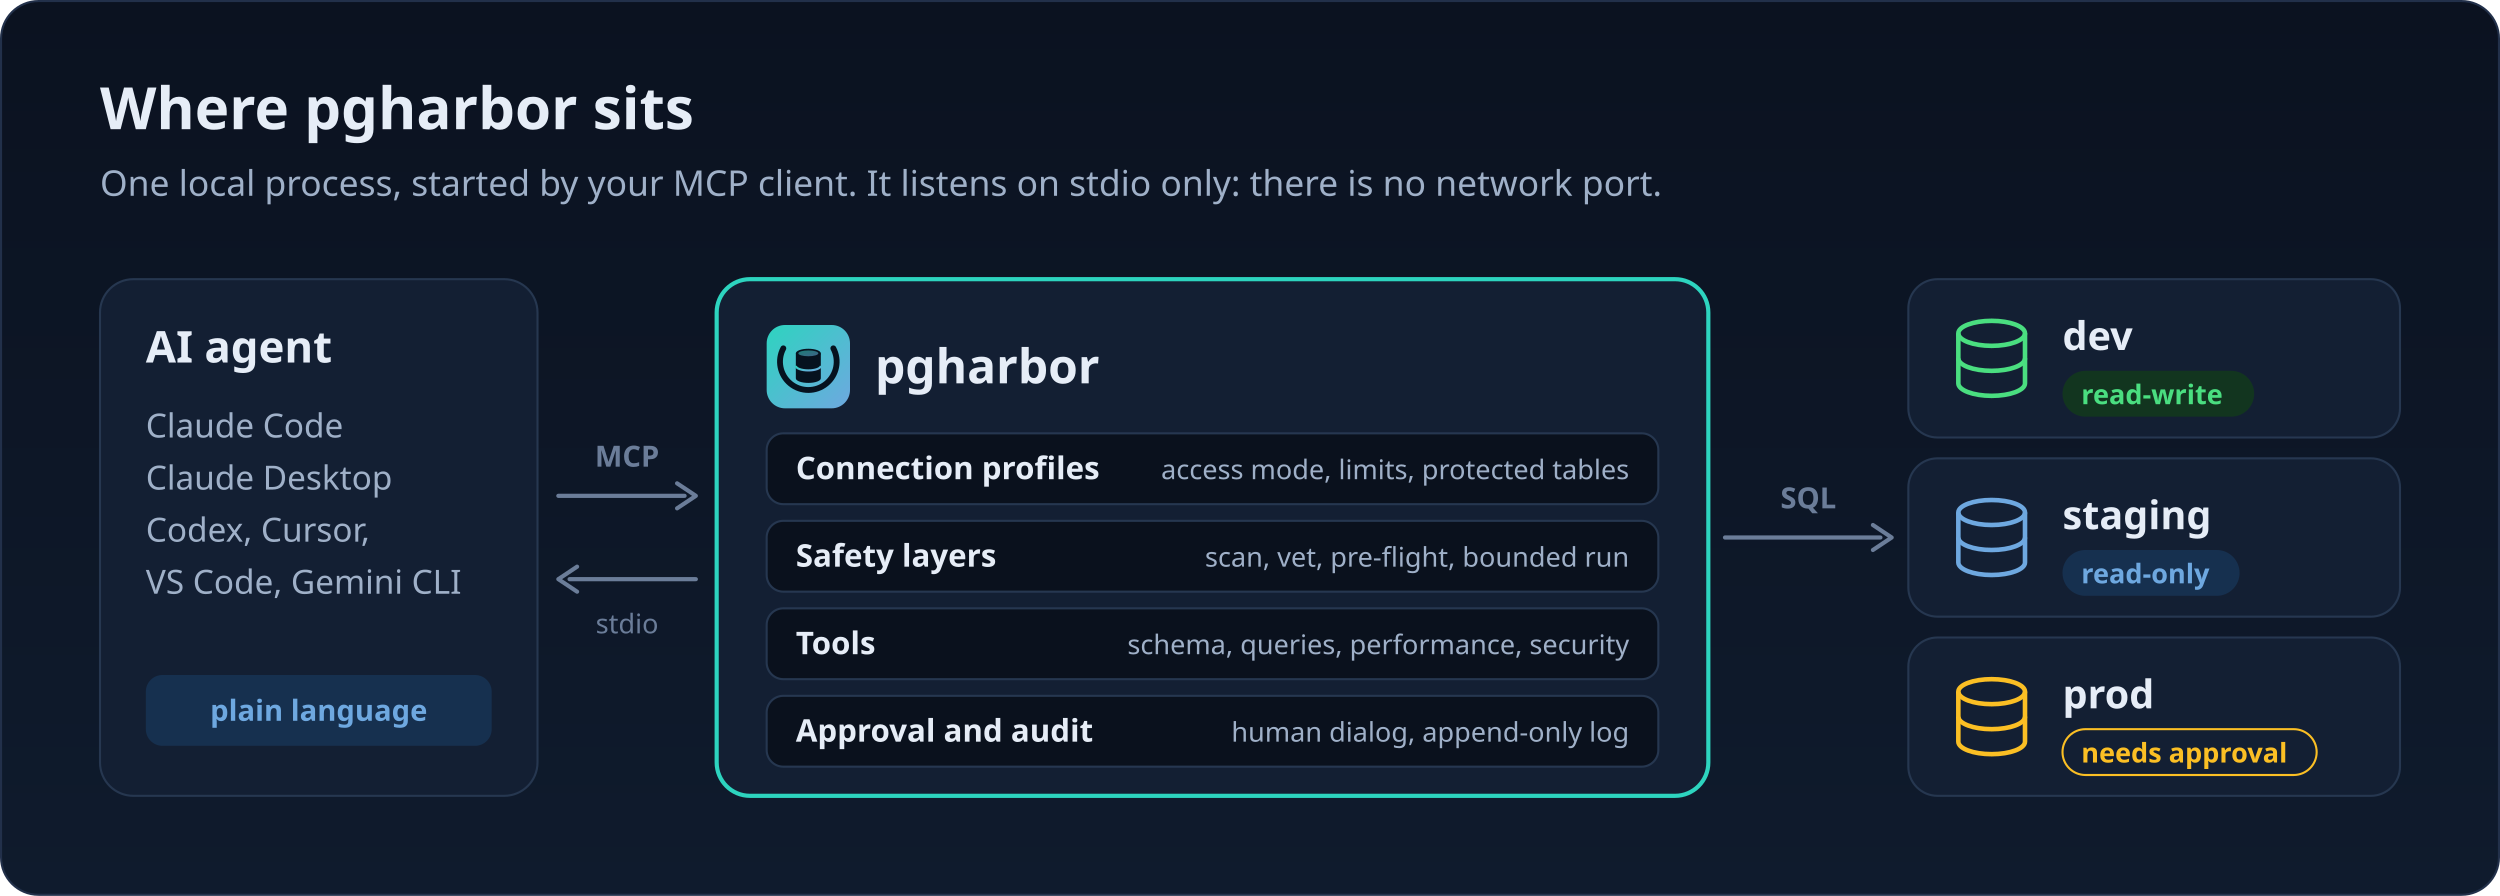
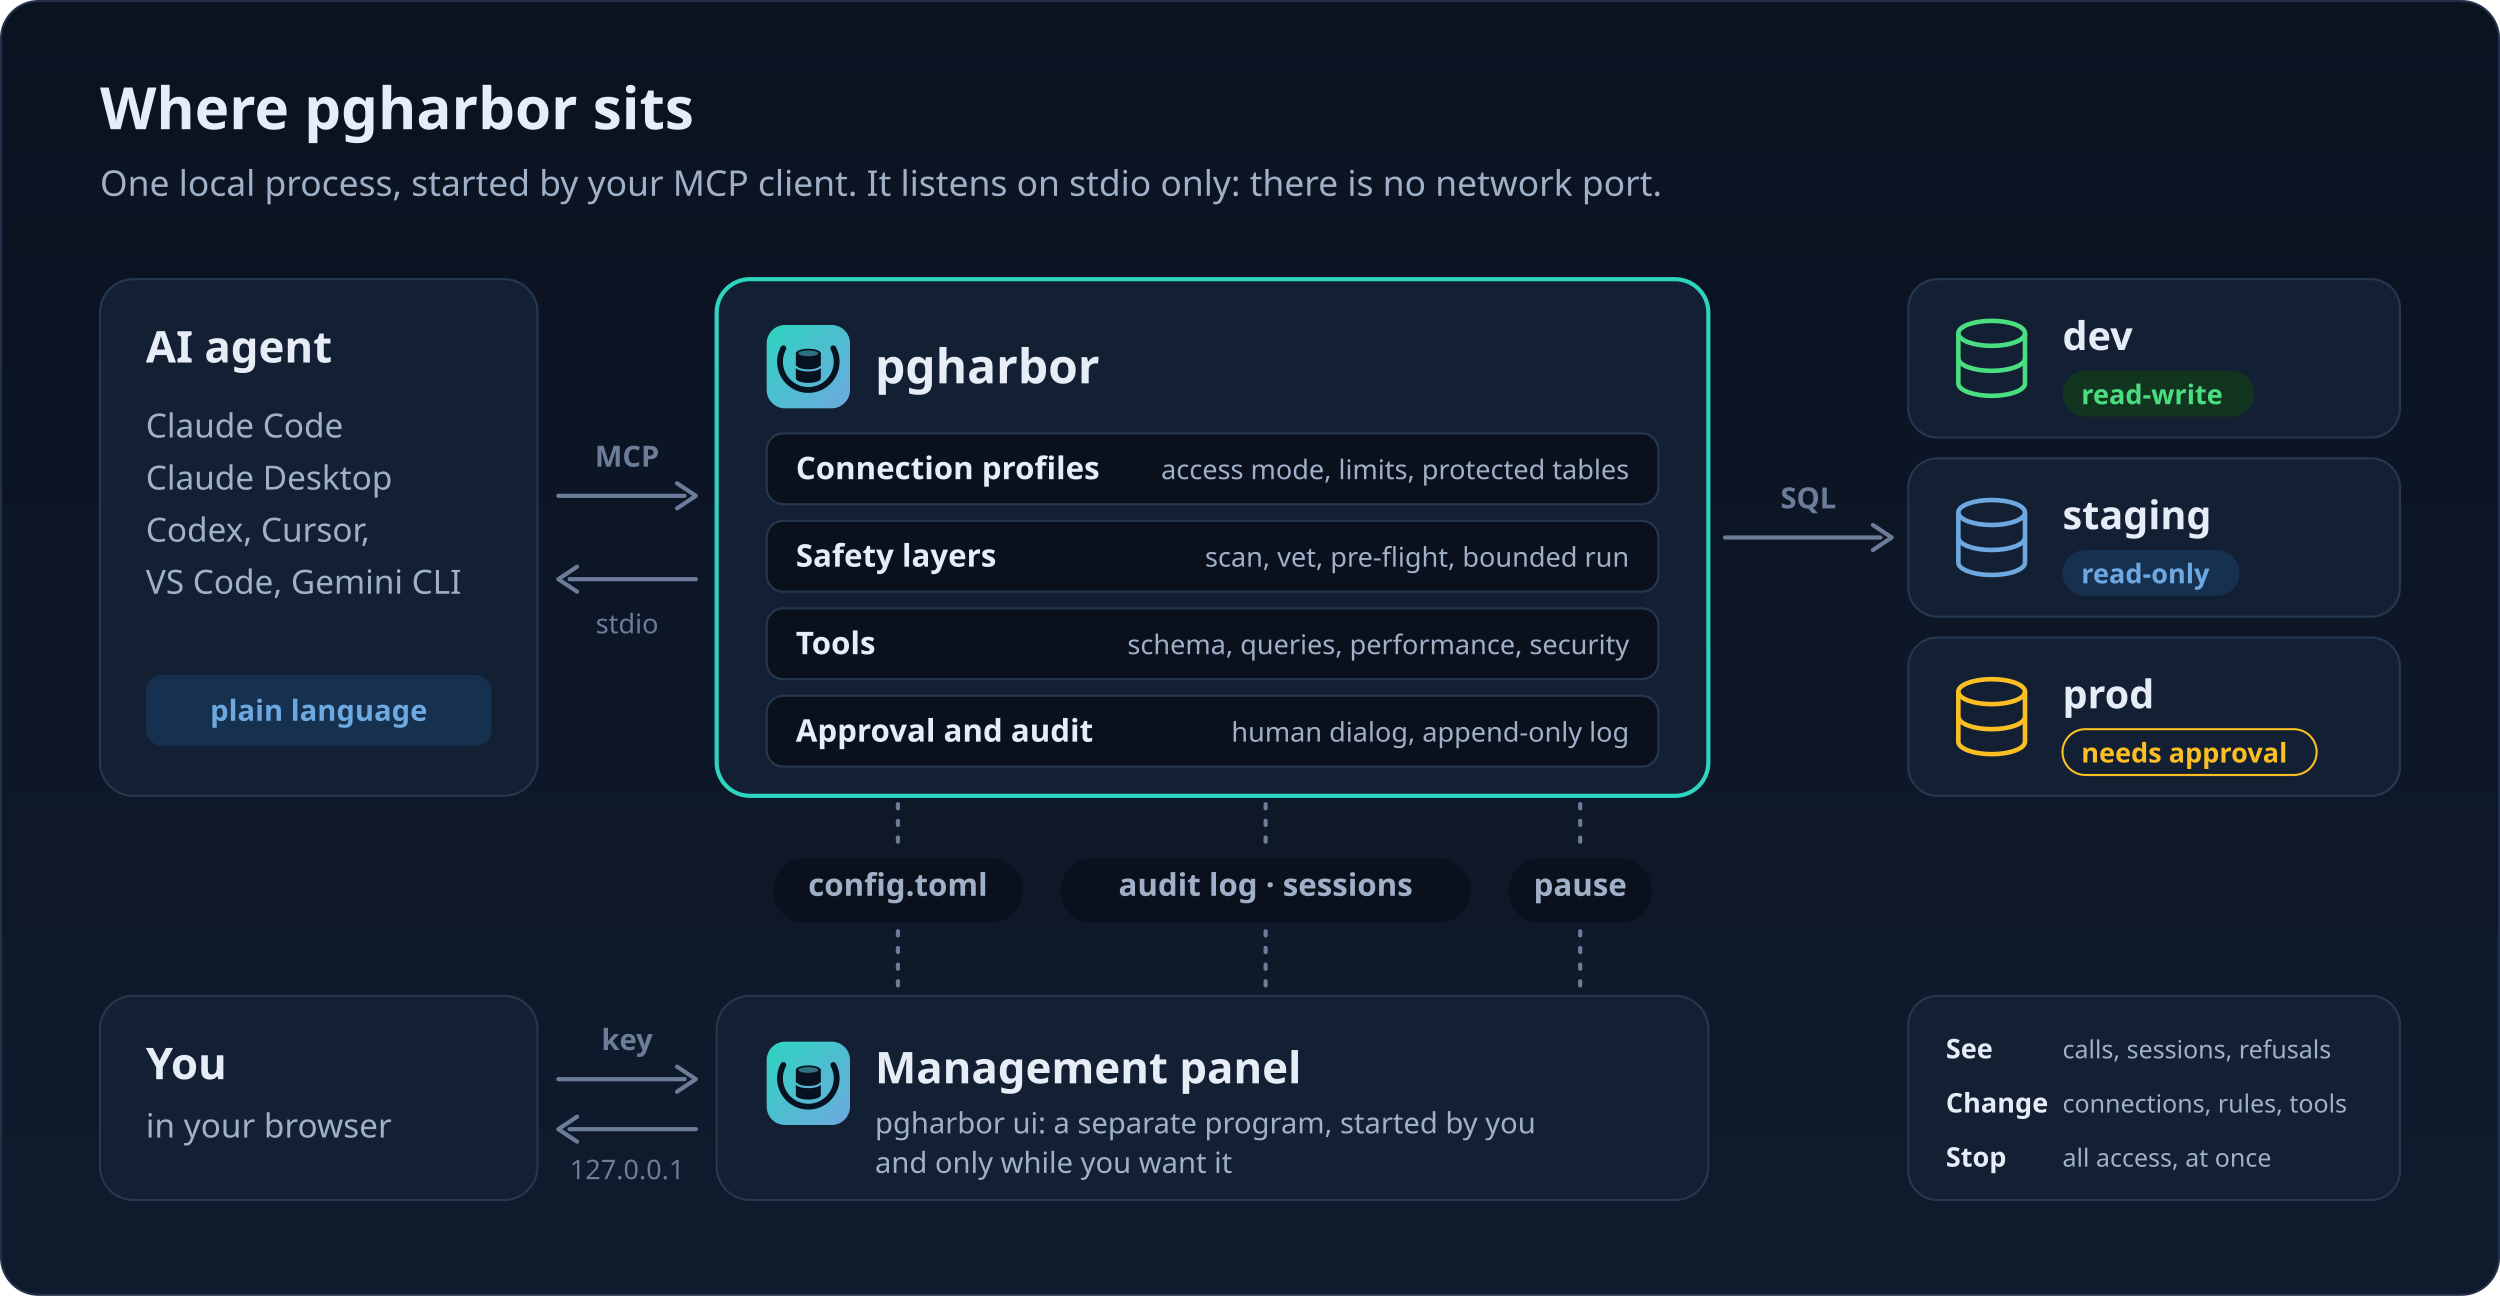
- <svg xmlns="http://www.w3.org/2000/svg" width="1200" height="430" viewBox="0 0 1200 430" role="img" aria-label="How pgharbor sits between the agent and the databases">
+ <svg xmlns="http://www.w3.org/2000/svg" width="1200" height="622" viewBox="0 0 1200 622" role="img" aria-label="How pgharbor sits between the agent and the databases">
  <defs>
    <linearGradient id="bg" x1="0" y1="0" x2="0" y2="1">
      <stop offset="0" stop-color="#0b1220" />
      <stop offset="1" stop-color="#0f1b2d" />
    </linearGradient>
    <linearGradient id="mark" x1="0" y1="0" x2="1" y2="1">
      <stop offset="0" stop-color="#2dd4bf" />
      <stop offset="1" stop-color="#6ea8e0" />
    </linearGradient>
  </defs>
-   <rect x="0.5" y="0.5" width="1199" height="429" rx="18" fill="url(#bg)" stroke="#22304a" />
+   <rect x="0.5" y="0.5" width="1199" height="621" rx="18" fill="url(#bg)" stroke="#22304a" />
  <text x="48" y="62" font-family="-apple-system, BlinkMacSystemFont, 'Segoe UI', 'Noto Sans', Helvetica, Arial, sans-serif" font-size="28" font-weight="700" fill="#e6edf7" text-anchor="start" xml:space="preserve">Where pgharbor sits</text>
  <text x="48" y="94" font-family="-apple-system, BlinkMacSystemFont, 'Segoe UI', 'Noto Sans', Helvetica, Arial, sans-serif" font-size="17" font-weight="400" fill="#9fb0c8" text-anchor="start" xml:space="preserve">One local process, started by your MCP client. It listens on stdio only: there is no network port.</text>
  <rect x="48" y="134" width="210" height="248" rx="16" fill="#131f33" stroke="#263750" stroke-width="1" />
  <text x="70" y="174" font-family="-apple-system, BlinkMacSystemFont, 'Segoe UI', 'Noto Sans', Helvetica, Arial, sans-serif" font-size="21" font-weight="700" fill="#e6edf7" text-anchor="start" xml:space="preserve">AI agent</text>
  <text x="70" y="210" font-family="-apple-system, BlinkMacSystemFont, 'Segoe UI', 'Noto Sans', Helvetica, Arial, sans-serif" font-size="16" font-weight="400" fill="#9fb0c8" text-anchor="start" xml:space="preserve">Claude Code</text>
  <text x="70" y="235" font-family="-apple-system, BlinkMacSystemFont, 'Segoe UI', 'Noto Sans', Helvetica, Arial, sans-serif" font-size="16" font-weight="400" fill="#9fb0c8" text-anchor="start" xml:space="preserve">Claude Desktop</text>
  <text x="70" y="260" font-family="-apple-system, BlinkMacSystemFont, 'Segoe UI', 'Noto Sans', Helvetica, Arial, sans-serif" font-size="16" font-weight="400" fill="#9fb0c8" text-anchor="start" xml:space="preserve">Codex, Cursor,</text>
  <text x="70" y="285" font-family="-apple-system, BlinkMacSystemFont, 'Segoe UI', 'Noto Sans', Helvetica, Arial, sans-serif" font-size="16" font-weight="400" fill="#9fb0c8" text-anchor="start" xml:space="preserve">VS Code, Gemini CLI</text>
  <rect x="70" y="324" width="166" height="34" rx="8" fill="#16304f" stroke="none" stroke-width="1" />
  <text x="153" y="346" font-family="-apple-system, BlinkMacSystemFont, 'Segoe UI', 'Noto Sans', Helvetica, Arial, sans-serif" font-size="14" font-weight="600" fill="#6ea8e0" text-anchor="middle" xml:space="preserve">plain language</text>
  <line x1="268" y1="238" x2="328.6" y2="238" stroke="#6b7d99" stroke-width="2" stroke-linecap="round" />
  <path d="M325 232 L334 238 L325 244" fill="none" stroke="#6b7d99" stroke-width="2" stroke-linecap="round" stroke-linejoin="round" />
  <line x1="334" y1="278" x2="273.4" y2="278" stroke="#6b7d99" stroke-width="2" stroke-linecap="round" />
  <path d="M277 272 L268 278 L277 284" fill="none" stroke="#6b7d99" stroke-width="2" stroke-linecap="round" stroke-linejoin="round" />
  <text x="301" y="224" font-family="-apple-system, BlinkMacSystemFont, 'Segoe UI', 'Noto Sans', Helvetica, Arial, sans-serif" font-size="14" font-weight="700" fill="#6b7d99" text-anchor="middle" xml:space="preserve">MCP</text>
  <text x="301" y="304" font-family="-apple-system, BlinkMacSystemFont, 'Segoe UI', 'Noto Sans', Helvetica, Arial, sans-serif" font-size="13" font-weight="400" fill="#6b7d99" text-anchor="middle" xml:space="preserve">stdio</text>
  <rect x="344" y="134" width="476" height="248" rx="16" fill="#131f33" stroke="#2dd4bf" stroke-width="2" />
  <rect x="368" y="156" width="40" height="40" rx="8.8" fill="url(#mark)" stroke="none" stroke-width="1" />
  <path d="M376.0 167.2 A 13.6 13.6 0 1 0 400.0 167.2" fill="none" stroke="#06121f" stroke-width="2.8" stroke-linecap="round" />
  <path d="M382.0 169.6 V181.6 A 6.0 2.2 0 0 0 394.0 181.6 V169.6" fill="#06121f" />
  <ellipse cx="388.0" cy="169.6" rx="6.0" ry="2.2" fill="#06121f" />
  <path d="M382.0 175.6 A 6.0 2.2 0 0 0 394.0 175.6" fill="none" stroke="url(#mark)" stroke-width="1.04" />
  <ellipse cx="388.0" cy="169.6" rx="4.8" ry="1.4" fill="url(#mark)" opacity="0.55" />
  <text x="420" y="184" font-family="-apple-system, BlinkMacSystemFont, 'Segoe UI', 'Noto Sans', Helvetica, Arial, sans-serif" font-size="23" font-weight="800" fill="#e6edf7" text-anchor="start" xml:space="preserve">pgharbor</text>
  <rect x="368" y="208" width="428" height="34" rx="8" fill="#0a111d" stroke="#263750" stroke-width="1" />
  <text x="382" y="230" font-family="-apple-system, BlinkMacSystemFont, 'Segoe UI', 'Noto Sans', Helvetica, Arial, sans-serif" font-size="15" font-weight="700" fill="#e6edf7" text-anchor="start" xml:space="preserve">Connection profiles</text>
  <text x="782" y="230" font-family="-apple-system, BlinkMacSystemFont, 'Segoe UI', 'Noto Sans', Helvetica, Arial, sans-serif" font-size="13" font-weight="400" fill="#9fb0c8" text-anchor="end" xml:space="preserve">access mode, limits, protected tables</text>
  <rect x="368" y="250" width="428" height="34" rx="8" fill="#0a111d" stroke="#263750" stroke-width="1" />
  <text x="382" y="272" font-family="-apple-system, BlinkMacSystemFont, 'Segoe UI', 'Noto Sans', Helvetica, Arial, sans-serif" font-size="15" font-weight="700" fill="#e6edf7" text-anchor="start" xml:space="preserve">Safety layers</text>
  <text x="782" y="272" font-family="-apple-system, BlinkMacSystemFont, 'Segoe UI', 'Noto Sans', Helvetica, Arial, sans-serif" font-size="13" font-weight="400" fill="#9fb0c8" text-anchor="end" xml:space="preserve">scan, vet, pre-flight, bounded run</text>
  <rect x="368" y="292" width="428" height="34" rx="8" fill="#0a111d" stroke="#263750" stroke-width="1" />
  <text x="382" y="314" font-family="-apple-system, BlinkMacSystemFont, 'Segoe UI', 'Noto Sans', Helvetica, Arial, sans-serif" font-size="15" font-weight="700" fill="#e6edf7" text-anchor="start" xml:space="preserve">Tools</text>
  <text x="782" y="314" font-family="-apple-system, BlinkMacSystemFont, 'Segoe UI', 'Noto Sans', Helvetica, Arial, sans-serif" font-size="13" font-weight="400" fill="#9fb0c8" text-anchor="end" xml:space="preserve">schema, queries, performance, security</text>
  <rect x="368" y="334" width="428" height="34" rx="8" fill="#0a111d" stroke="#263750" stroke-width="1" />
  <text x="382" y="356" font-family="-apple-system, BlinkMacSystemFont, 'Segoe UI', 'Noto Sans', Helvetica, Arial, sans-serif" font-size="15" font-weight="700" fill="#e6edf7" text-anchor="start" xml:space="preserve">Approval and audit</text>
  <text x="782" y="356" font-family="-apple-system, BlinkMacSystemFont, 'Segoe UI', 'Noto Sans', Helvetica, Arial, sans-serif" font-size="13" font-weight="400" fill="#9fb0c8" text-anchor="end" xml:space="preserve">human dialog, append-only log</text>
  <line x1="828" y1="258" x2="902.6" y2="258" stroke="#6b7d99" stroke-width="2" stroke-linecap="round" />
  <path d="M899 252 L908 258 L899 264" fill="none" stroke="#6b7d99" stroke-width="2" stroke-linecap="round" stroke-linejoin="round" />
  <text x="868" y="244" font-family="-apple-system, BlinkMacSystemFont, 'Segoe UI', 'Noto Sans', Helvetica, Arial, sans-serif" font-size="14" font-weight="700" fill="#6b7d99" text-anchor="middle" xml:space="preserve">SQL</text>
  <rect x="916" y="134" width="236" height="76" rx="14" fill="#131f33" stroke="#263750" stroke-width="1" />
  <path d="M940 160 V184 A 16 6 0 0 0 972 184 V160" fill="none" stroke="#4ade80" stroke-width="2.2" />
  <ellipse cx="956" cy="160" rx="16" ry="6" fill="none" stroke="#4ade80" stroke-width="2.2" />
  <path d="M940 172 A 16 6 0 0 0 972 172" fill="none" stroke="#4ade80" stroke-width="2.2" />
  <text x="990" y="168" font-family="-apple-system, BlinkMacSystemFont, 'Segoe UI', 'Noto Sans', Helvetica, Arial, sans-serif" font-size="19" font-weight="700" fill="#e6edf7" text-anchor="start" xml:space="preserve">dev</text>
  <rect x="990" y="178" width="92" height="22" rx="11" fill="#12351f" stroke="none" stroke-width="1" />
  <text x="999" y="194" font-family="-apple-system, BlinkMacSystemFont, 'Segoe UI', 'Noto Sans', Helvetica, Arial, sans-serif" font-size="13" font-weight="600" fill="#4ade80" text-anchor="start" xml:space="preserve">read-write</text>
  <rect x="916" y="220" width="236" height="76" rx="14" fill="#131f33" stroke="#263750" stroke-width="1" />
  <path d="M940 246 V270 A 16 6 0 0 0 972 270 V246" fill="none" stroke="#6ea8e0" stroke-width="2.2" />
  <ellipse cx="956" cy="246" rx="16" ry="6" fill="none" stroke="#6ea8e0" stroke-width="2.2" />
  <path d="M940 258 A 16 6 0 0 0 972 258" fill="none" stroke="#6ea8e0" stroke-width="2.2" />
  <text x="990" y="254" font-family="-apple-system, BlinkMacSystemFont, 'Segoe UI', 'Noto Sans', Helvetica, Arial, sans-serif" font-size="19" font-weight="700" fill="#e6edf7" text-anchor="start" xml:space="preserve">staging</text>
  <rect x="990" y="264" width="85" height="22" rx="11" fill="#16304f" stroke="none" stroke-width="1" />
  <text x="999" y="280" font-family="-apple-system, BlinkMacSystemFont, 'Segoe UI', 'Noto Sans', Helvetica, Arial, sans-serif" font-size="13" font-weight="600" fill="#6ea8e0" text-anchor="start" xml:space="preserve">read-only</text>
  <rect x="916" y="306" width="236" height="76" rx="14" fill="#131f33" stroke="#263750" stroke-width="1" />
  <path d="M940 332 V356 A 16 6 0 0 0 972 356 V332" fill="none" stroke="#fbbf24" stroke-width="2.2" />
  <ellipse cx="956" cy="332" rx="16" ry="6" fill="none" stroke="#fbbf24" stroke-width="2.2" />
  <path d="M940 344 A 16 6 0 0 0 972 344" fill="none" stroke="#fbbf24" stroke-width="2.2" />
  <text x="990" y="340" font-family="-apple-system, BlinkMacSystemFont, 'Segoe UI', 'Noto Sans', Helvetica, Arial, sans-serif" font-size="19" font-weight="700" fill="#e6edf7" text-anchor="start" xml:space="preserve">prod</text>
  <rect x="990" y="350" width="122" height="22" rx="11" fill="#131f33" stroke="#fbbf24" stroke-width="1" />
  <text x="999" y="366" font-family="-apple-system, BlinkMacSystemFont, 'Segoe UI', 'Noto Sans', Helvetica, Arial, sans-serif" font-size="13" font-weight="600" fill="#fbbf24" text-anchor="start" xml:space="preserve">needs approval</text>
+   <line x1="431.0" y1="386" x2="431.0" y2="408" stroke="#6b7d99" stroke-width="2" stroke-linecap="round" stroke-dasharray="2 6" />
+   <rect x="371.0" y="412" width="120" height="31" rx="15.5" fill="#0a111d" stroke="none" stroke-width="1" />
+   <text x="431.0" y="430" font-family="-apple-system, BlinkMacSystemFont, 'Segoe UI', 'Noto Sans', Helvetica, Arial, sans-serif" font-size="15" font-weight="600" fill="#9fb0c8" text-anchor="middle" xml:space="preserve">config.toml</text>
+   <line x1="431.0" y1="447" x2="431.0" y2="474" stroke="#6b7d99" stroke-width="2" stroke-linecap="round" stroke-dasharray="2 6" />
+   <line x1="607.5" y1="386" x2="607.5" y2="408" stroke="#6b7d99" stroke-width="2" stroke-linecap="round" stroke-dasharray="2 6" />
+   <rect x="509.0" y="412" width="197" height="31" rx="15.5" fill="#0a111d" stroke="none" stroke-width="1" />
+   <text x="607.5" y="430" font-family="-apple-system, BlinkMacSystemFont, 'Segoe UI', 'Noto Sans', Helvetica, Arial, sans-serif" font-size="15" font-weight="600" fill="#9fb0c8" text-anchor="middle" xml:space="preserve">audit log · sessions</text>
+   <line x1="607.5" y1="447" x2="607.5" y2="474" stroke="#6b7d99" stroke-width="2" stroke-linecap="round" stroke-dasharray="2 6" />
+   <line x1="758.5" y1="386" x2="758.5" y2="408" stroke="#6b7d99" stroke-width="2" stroke-linecap="round" stroke-dasharray="2 6" />
+   <rect x="724.0" y="412" width="69" height="31" rx="15.5" fill="#0a111d" stroke="none" stroke-width="1" />
+   <text x="758.5" y="430" font-family="-apple-system, BlinkMacSystemFont, 'Segoe UI', 'Noto Sans', Helvetica, Arial, sans-serif" font-size="15" font-weight="600" fill="#9fb0c8" text-anchor="middle" xml:space="preserve">pause</text>
+   <line x1="758.5" y1="447" x2="758.5" y2="474" stroke="#6b7d99" stroke-width="2" stroke-linecap="round" stroke-dasharray="2 6" />
+   <rect x="48" y="478" width="210" height="98" rx="16" fill="#131f33" stroke="#263750" stroke-width="1" />
+   <text x="70" y="518" font-family="-apple-system, BlinkMacSystemFont, 'Segoe UI', 'Noto Sans', Helvetica, Arial, sans-serif" font-size="21" font-weight="700" fill="#e6edf7" text-anchor="start" xml:space="preserve">You</text>
+   <text x="70" y="546" font-family="-apple-system, BlinkMacSystemFont, 'Segoe UI', 'Noto Sans', Helvetica, Arial, sans-serif" font-size="16" font-weight="400" fill="#9fb0c8" text-anchor="start" xml:space="preserve">in your browser</text>
+   <line x1="268" y1="518" x2="328.6" y2="518" stroke="#6b7d99" stroke-width="2" stroke-linecap="round" />
+   <path d="M325 512 L334 518 L325 524" fill="none" stroke="#6b7d99" stroke-width="2" stroke-linecap="round" stroke-linejoin="round" />
+   <line x1="334" y1="542" x2="273.4" y2="542" stroke="#6b7d99" stroke-width="2" stroke-linecap="round" />
+   <path d="M277 536 L268 542 L277 548" fill="none" stroke="#6b7d99" stroke-width="2" stroke-linecap="round" stroke-linejoin="round" />
+   <text x="301" y="504" font-family="-apple-system, BlinkMacSystemFont, 'Segoe UI', 'Noto Sans', Helvetica, Arial, sans-serif" font-size="14" font-weight="700" fill="#6b7d99" text-anchor="middle" xml:space="preserve">key</text>
+   <text x="301" y="566" font-family="-apple-system, BlinkMacSystemFont, 'Segoe UI', 'Noto Sans', Helvetica, Arial, sans-serif" font-size="13" font-weight="400" fill="#6b7d99" text-anchor="middle" xml:space="preserve">127.0.0.1</text>
+   <rect x="344" y="478" width="476" height="98" rx="16" fill="#131f33" stroke="#263750" stroke-width="1" />
+   <rect x="368" y="500" width="40" height="40" rx="8.8" fill="url(#mark)" stroke="none" stroke-width="1" />
+   <path d="M376.0 511.2 A 13.6 13.6 0 1 0 400.0 511.2" fill="none" stroke="#06121f" stroke-width="2.8" stroke-linecap="round" />
+   <path d="M382.0 513.6 V525.6 A 6.0 2.2 0 0 0 394.0 525.6 V513.6" fill="#06121f" />
+   <ellipse cx="388.0" cy="513.6" rx="6.0" ry="2.2" fill="#06121f" />
+   <path d="M382.0 519.6 A 6.0 2.2 0 0 0 394.0 519.6" fill="none" stroke="url(#mark)" stroke-width="1.04" />
+   <ellipse cx="388.0" cy="513.6" rx="4.8" ry="1.4" fill="url(#mark)" opacity="0.55" />
+   <text x="420" y="520" font-family="-apple-system, BlinkMacSystemFont, 'Segoe UI', 'Noto Sans', Helvetica, Arial, sans-serif" font-size="21" font-weight="800" fill="#e6edf7" text-anchor="start" xml:space="preserve">Management panel</text>
+   <text x="420" y="544" font-family="-apple-system, BlinkMacSystemFont, 'Segoe UI', 'Noto Sans', Helvetica, Arial, sans-serif" font-size="14" font-weight="400" fill="#9fb0c8" text-anchor="start" xml:space="preserve">pgharbor ui: a separate program, started by you</text>
+   <text x="420" y="563" font-family="-apple-system, BlinkMacSystemFont, 'Segoe UI', 'Noto Sans', Helvetica, Arial, sans-serif" font-size="14" font-weight="400" fill="#9fb0c8" text-anchor="start" xml:space="preserve">and only while you want it</text>
+   <rect x="916" y="478" width="236" height="98" rx="14" fill="#131f33" stroke="#263750" stroke-width="1" />
+   <text x="934" y="508" font-family="-apple-system, BlinkMacSystemFont, 'Segoe UI', 'Noto Sans', Helvetica, Arial, sans-serif" font-size="13" font-weight="700" fill="#e6edf7" text-anchor="start" xml:space="preserve">See</text>
+   <text x="990" y="508" font-family="-apple-system, BlinkMacSystemFont, 'Segoe UI', 'Noto Sans', Helvetica, Arial, sans-serif" font-size="12" font-weight="400" fill="#9fb0c8" text-anchor="start" xml:space="preserve">calls, sessions, refusals</text>
+   <text x="934" y="534" font-family="-apple-system, BlinkMacSystemFont, 'Segoe UI', 'Noto Sans', Helvetica, Arial, sans-serif" font-size="13" font-weight="700" fill="#e6edf7" text-anchor="start" xml:space="preserve">Change</text>
+   <text x="990" y="534" font-family="-apple-system, BlinkMacSystemFont, 'Segoe UI', 'Noto Sans', Helvetica, Arial, sans-serif" font-size="12" font-weight="400" fill="#9fb0c8" text-anchor="start" xml:space="preserve">connections, rules, tools</text>
+   <text x="934" y="560" font-family="-apple-system, BlinkMacSystemFont, 'Segoe UI', 'Noto Sans', Helvetica, Arial, sans-serif" font-size="13" font-weight="700" fill="#e6edf7" text-anchor="start" xml:space="preserve">Stop</text>
+   <text x="990" y="560" font-family="-apple-system, BlinkMacSystemFont, 'Segoe UI', 'Noto Sans', Helvetica, Arial, sans-serif" font-size="12" font-weight="400" fill="#9fb0c8" text-anchor="start" xml:space="preserve">all access, at once</text>
</svg>
